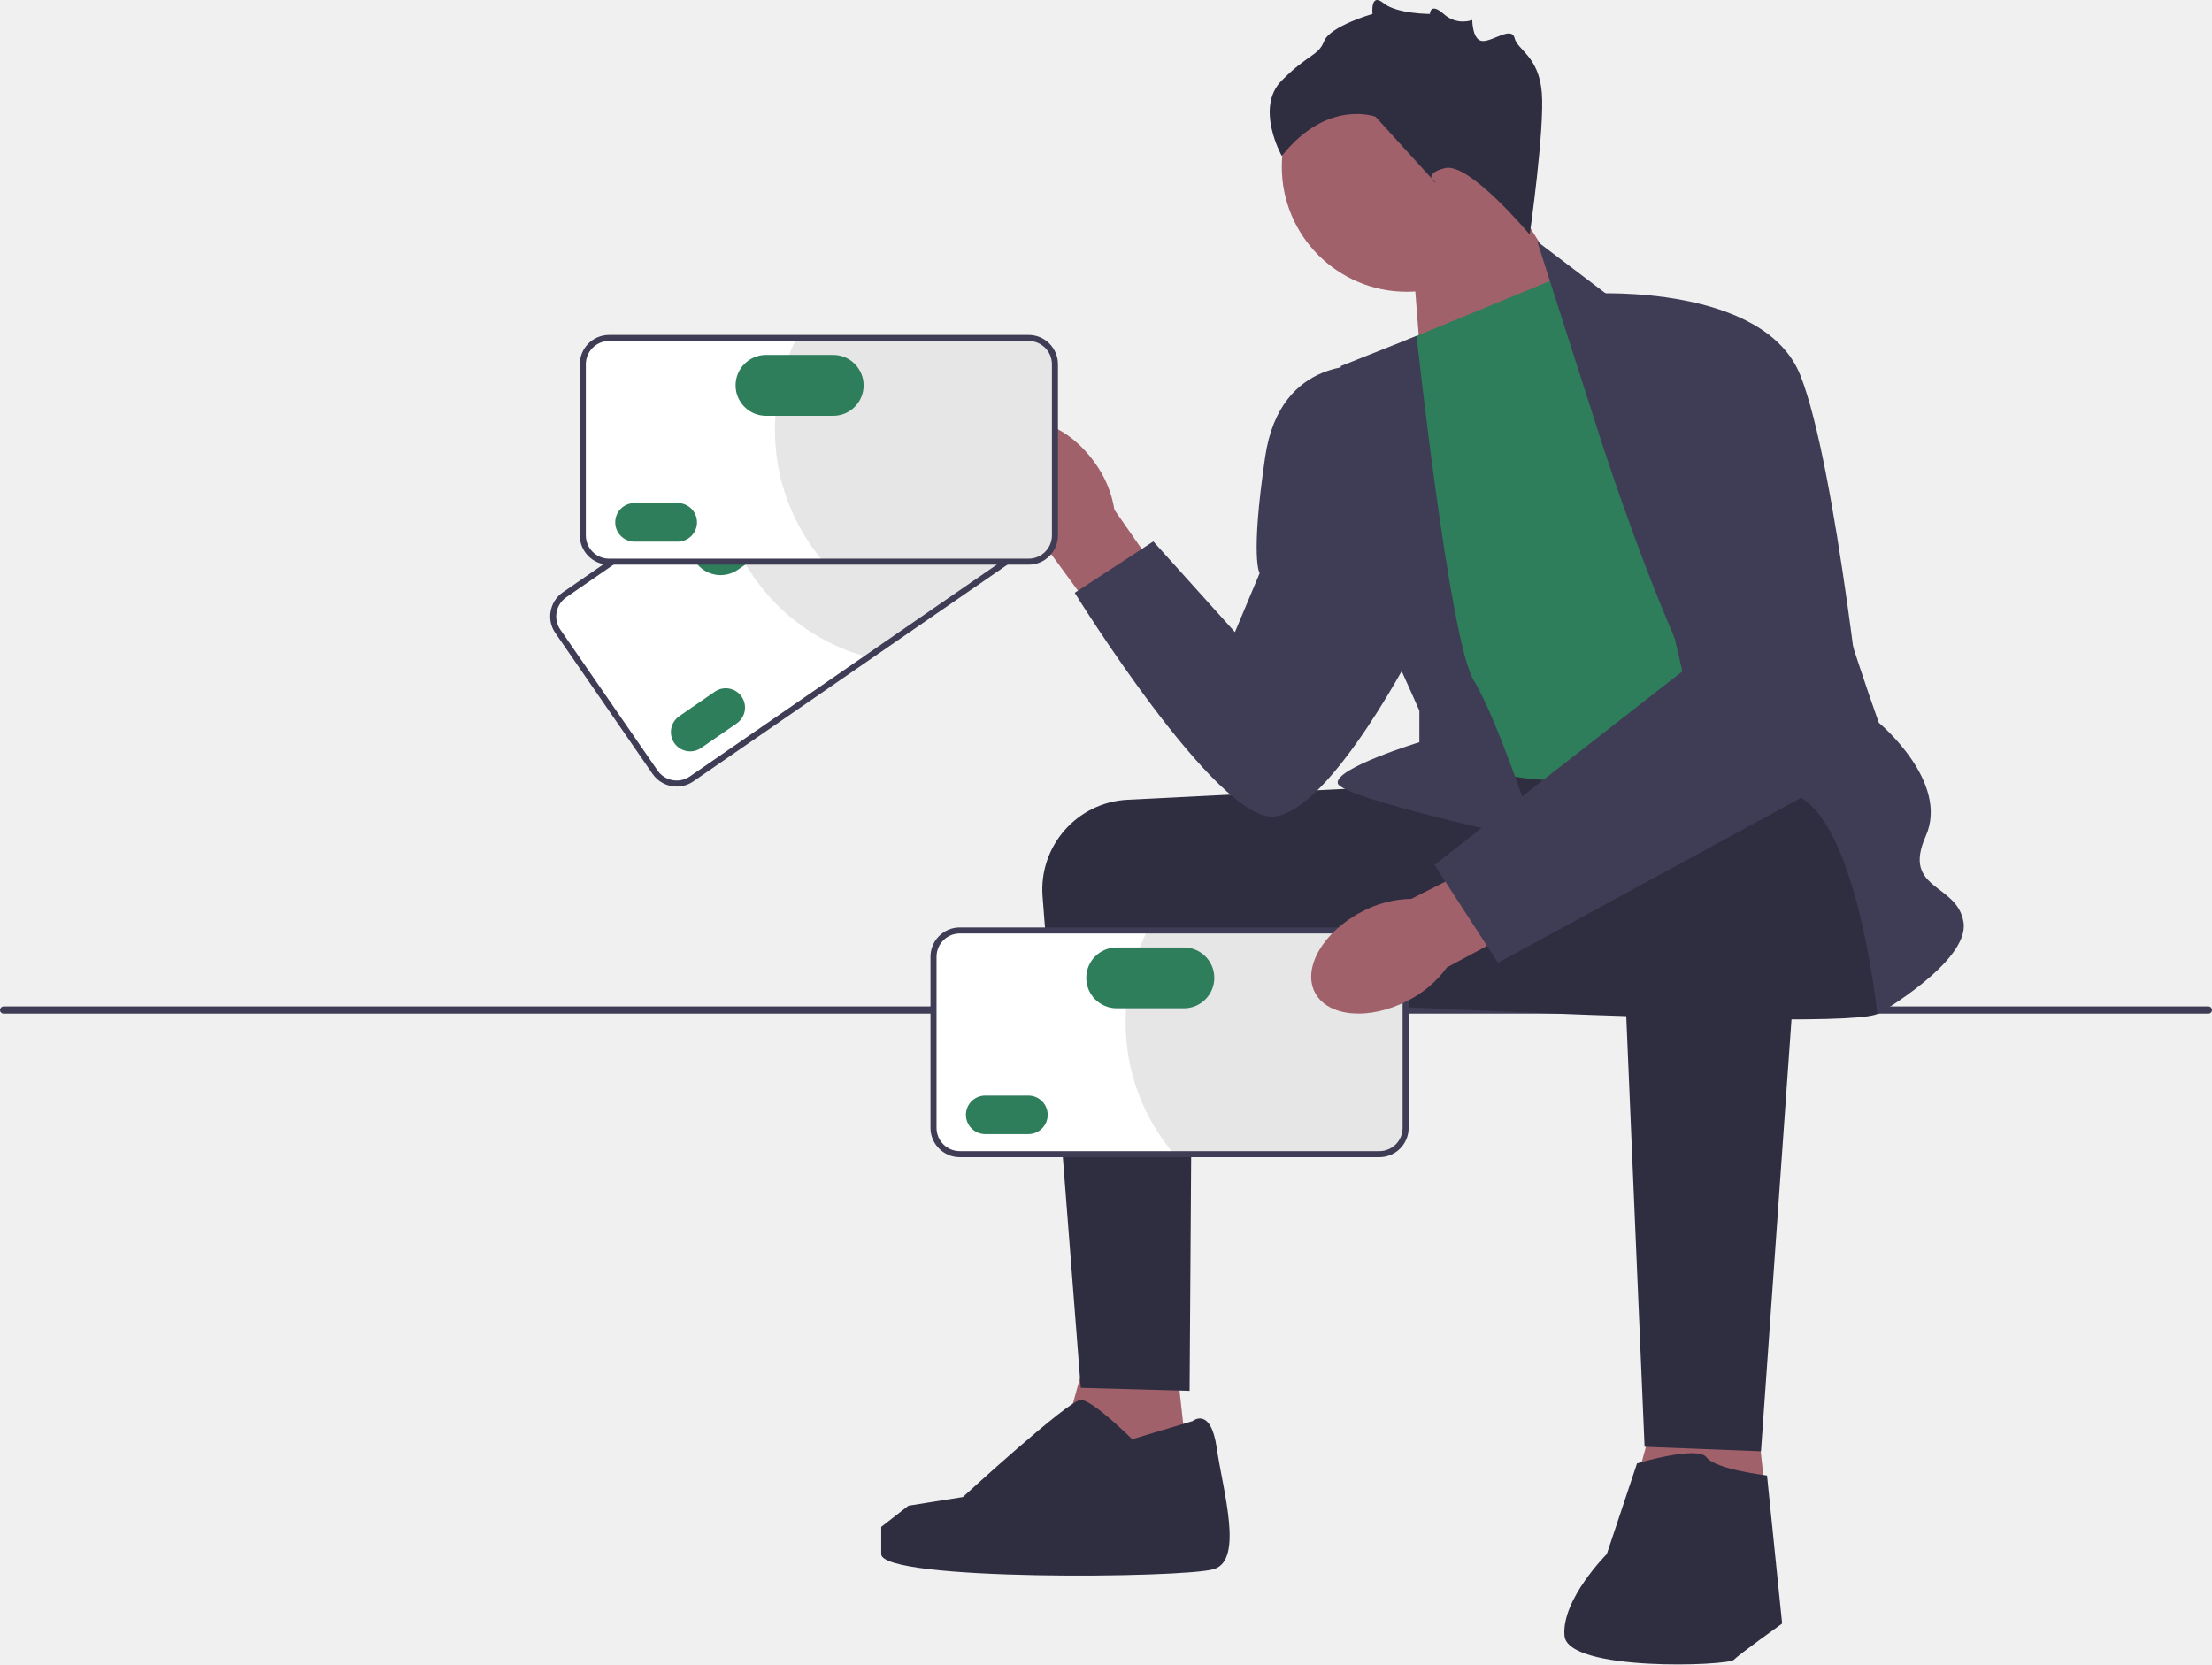
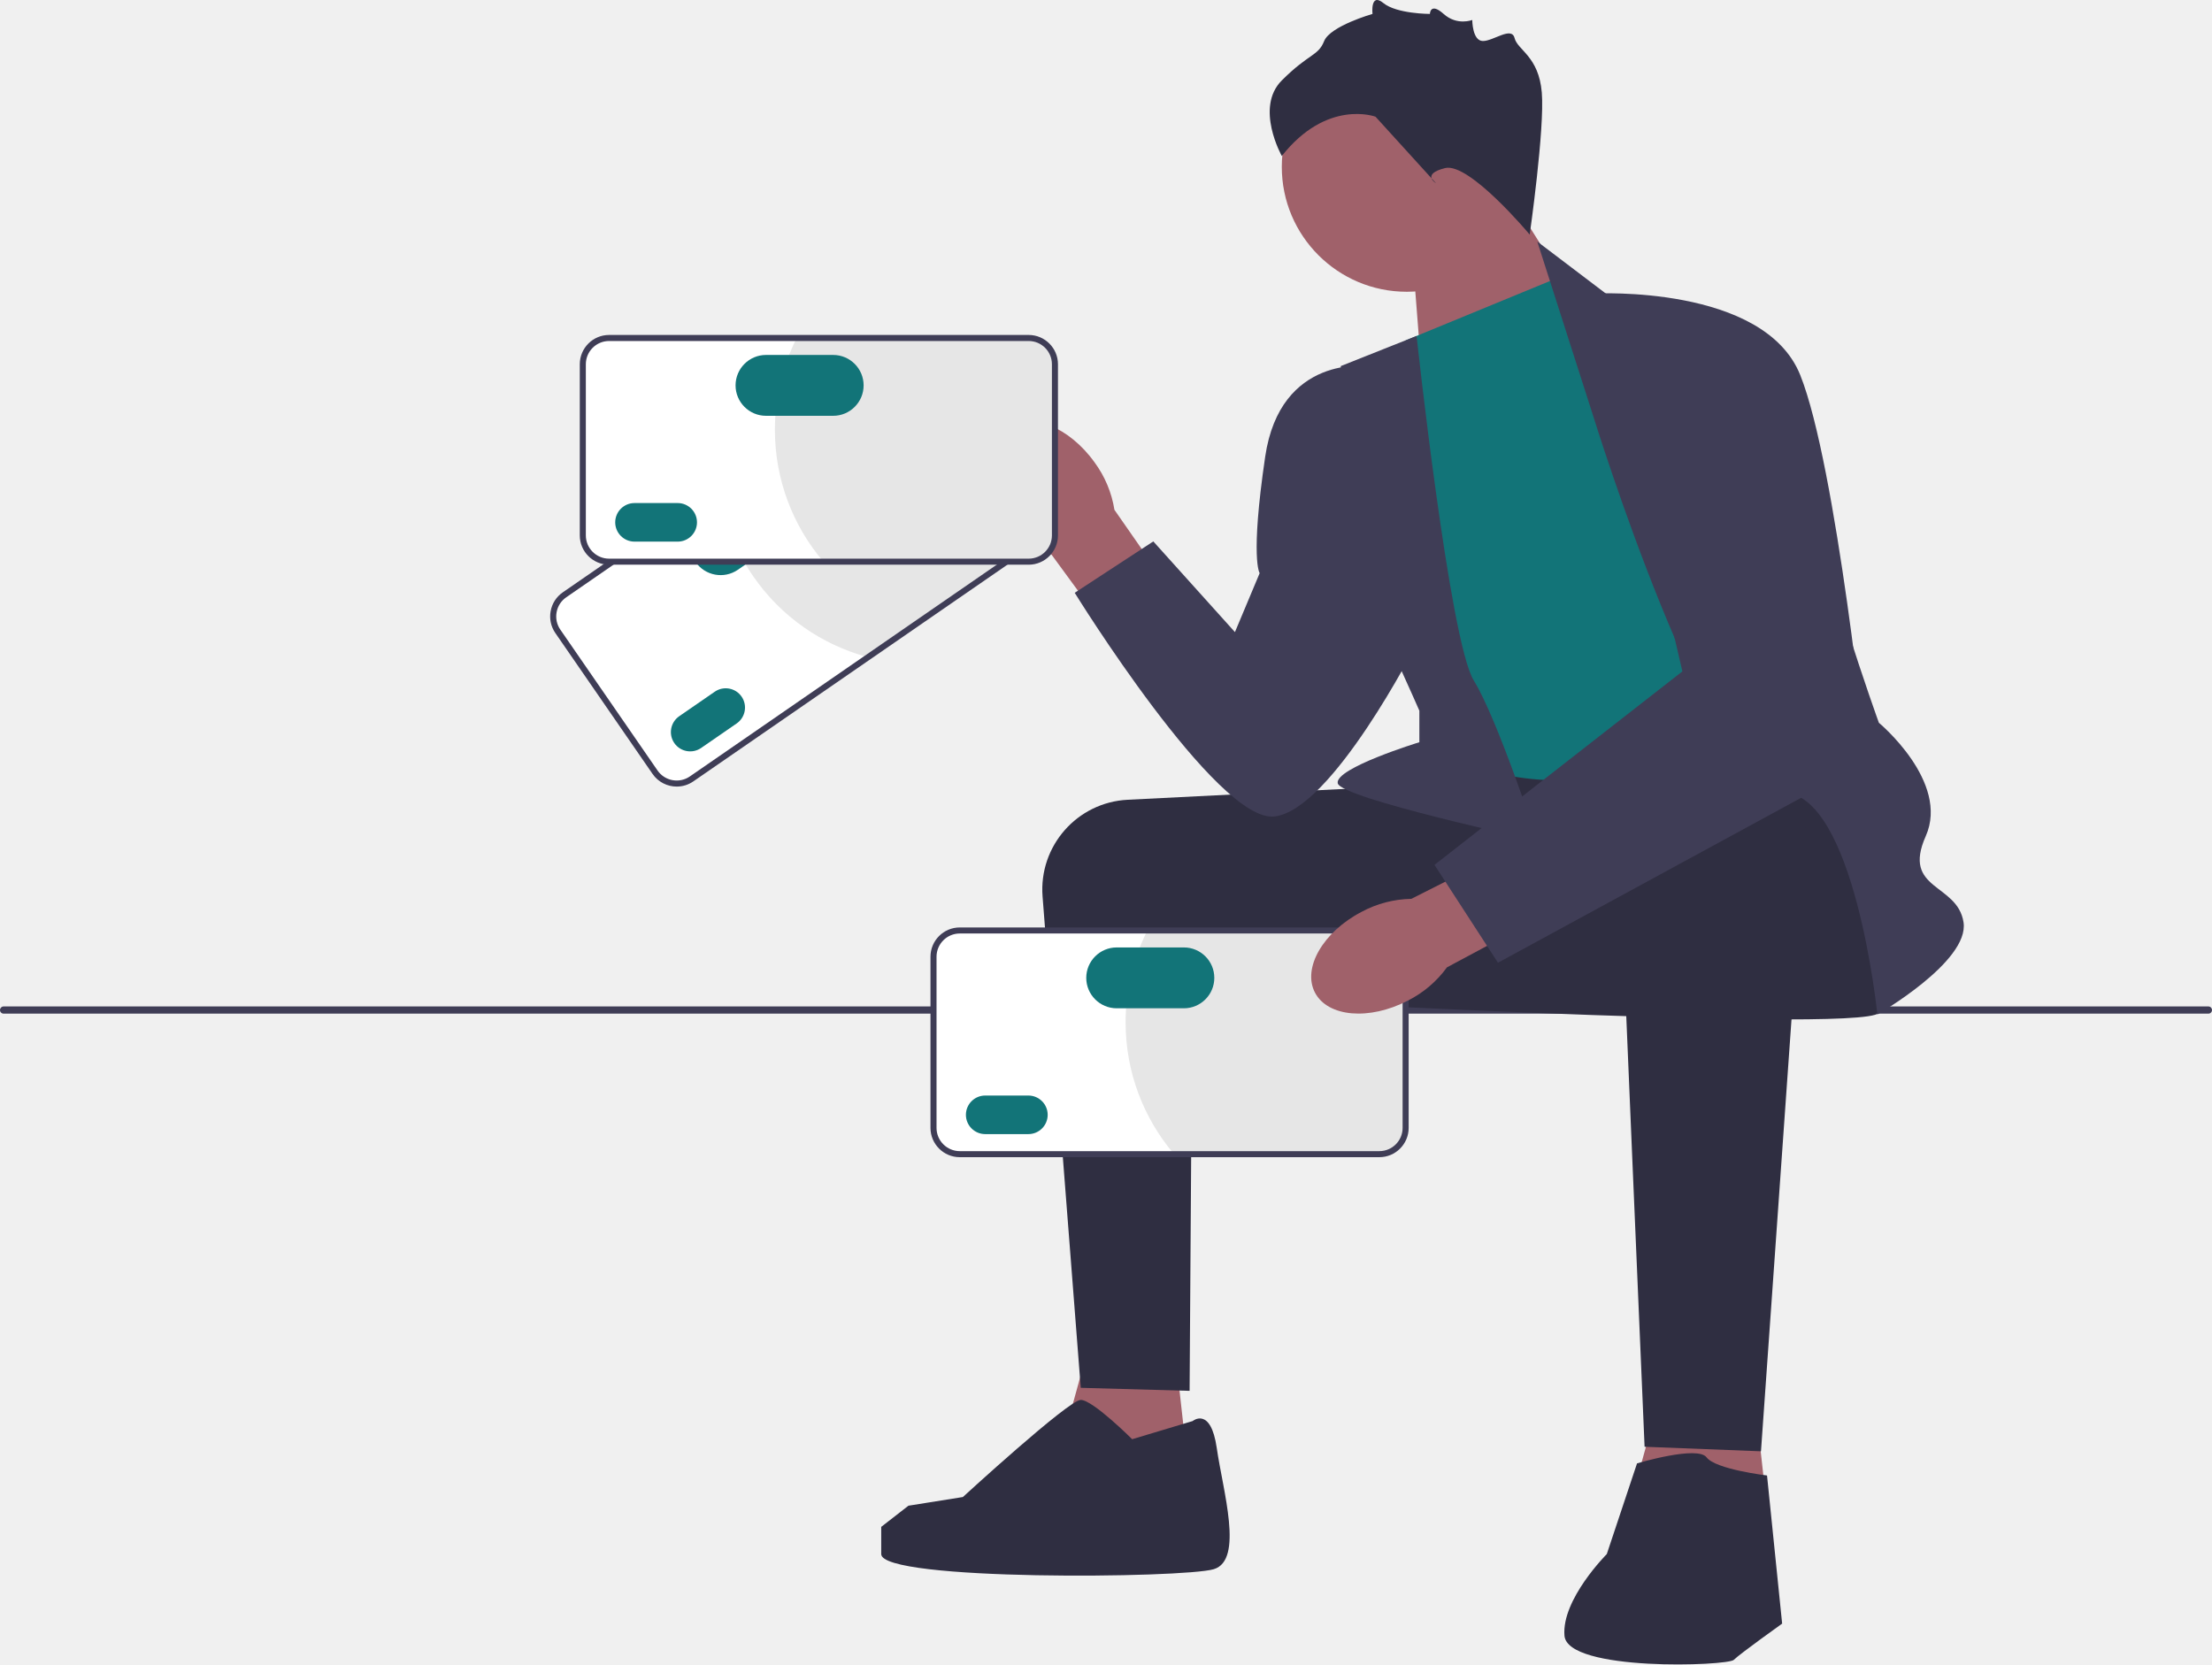
<svg xmlns="http://www.w3.org/2000/svg" viewBox="0 0 731.67 550.618">
  <path d="M0,334.134c0,.66,.53,1.19,1.19,1.19H730.48c.66,0,1.19-.53,1.19-1.19,0-.66-.53-1.19-1.19-1.19H1.19c-.66,0-1.19,.53-1.19,1.19Z" fill="#3f3d56" />
  <polygon fill="#a0616a" points="466.985 81.606 470.811 130.557 526.268 107.393 494.985 57.606 466.985 81.606" />
  <circle cx="465.323" cy="55.181" fill="#a0616a" r="41.339" />
  <polygon fill="#a0616a" points="387.985 440.606 394.985 503.393 345.985 496.606 361.985 438.606 387.985 440.606" />
  <polygon fill="#a0616a" points="578.985 449.606 585.985 512.393 536.985 505.606 552.985 447.606 578.985 449.606" />
  <path d="M462.485,260.106c-.669,0-54.146,2.685-89.477,4.463-16.723,.841-29.452,15.315-28.155,32.009l12.632,162.528,36,1,.878-131,71.122,4-3-73Z" fill="#2f2e41" />
  <path d="M619.485,259.106s9,69,2,76c-7,7-226.5-5.5-226.5-5.5,0,0,48.154-69.537,56.827-71.519,8.673-1.981,146.673-8.981,146.673-8.981l21,10Z" fill="#2f2e41" />
  <path d="M335.127,172.233c-8.359-11.691-9.103-25.48-1.662-30.799,7.441-5.319,20.247-.152,28.607,11.544,3.404,4.626,5.65,10,6.551,15.673l34.792,49.981-19.8,13.708-35.775-48.834c-5.078-2.688-9.437-6.554-12.714-11.273Z" fill="#a0616a" id="uuid-91047c5b-47d7-4179-8a16-40bd6d529b28-101" />
-   <path d="M464.985,112.606l51-21,96,148s-67,15-90,18c-23,3-49-9-49-9l-8-136Z" fill="#2e7d5b" />
+   <path d="M464.985,112.606l51-21,96,148s-67,15-90,18c-23,3-49-9-49-9l-8-136Z" fill="#127478" />
  <path d="M526.985,137.606l-18.5-57.709,24,18.209s68,45,68,64c0,19,21,77,21,77,0,0,23.5,19.5,15.5,37.5-8,18,10.5,15.5,12.5,28.5,2,13-28.5,30.5-28.5,30.5,0,0-7.5-73.5-31.5-73.5-24,0-62.5-124.5-62.5-124.5Z" fill="#3f3d56" />
  <path d="M468.568,111.13l-25.084,9.976s4,70,8,76c4,6,18,38,18,38v10.429s-28,8.571-27,13.571c1,5,66,19,66,19,0,0-13-40-21-53-8-13-18.916-113.976-18.916-113.976Z" fill="#3f3d56" />
  <path d="M452.485,121.106s-29-4-34,30c-5,34-1.823,38.5-1.823,38.5l-8.177,19.5-27-30-26,17s47,76,66,74c19-2,47-57,47-57l-16-92Z" fill="#3f3d56" />
  <path d="M597.323,270.145l-14.839,209.961-38.5-1.5s-8.5-198.5-8.5-201.5c0-3,4-20,29-21,25-1,32.839,14.039,32.839,14.039Z" fill="#2f2e41" />
  <path d="M541.485,484.106s20-6,23-2c3,4,20,6,20,6l5,49s-14,10-16,12-55,4-56-8c-1-12,14-27,14-27l10-30Z" fill="#2f2e41" />
  <path d="M394.485,470.106s6-5,8,9c2,14,9,37-1,40-10,3-110,4-110-5v-9l9-7,18.004-2.869s34.996-32.131,38.996-32.131c4,0,17,13,17,13l20-6Z" fill="#2f2e41" />
  <path d="M505.985,77.606s-20-24-28-22-3,5-3,5l-20-22s-16-6-31,13c0,0-9-16,0-25,9-9,12-8,14-13,2-5,16-9,16-9,0,0-.803-7.197,3.598-3.598s15.394,3.598,15.394,3.598c0,0,.063-4,4.535,0,4.472,4,9.472,2,9.472,2,0,0,0,6.921,3.5,6.961,3.5,.039,9.5-4.961,10.5-.961,1,4,8,6,9,18,1,12-4,47-4,47Z" fill="#2f2e41" />
  <g>
    <path d="M342.995,178.849l-114.236,78.827c-3.942,2.72-9.362,1.726-12.082-2.216l-32.162-46.609c-2.72-3.942-1.726-9.362,2.216-12.082l114.236-78.827c3.942-2.72,9.362-1.726,12.082,2.216l32.162,46.609c2.72,3.942,1.726,9.362-2.216,12.082Z" fill="#fff" />
    <path d="M312.839,120.303l32.161,46.608c2.646,3.835,1.684,9.081-2.151,11.727l-56.064,38.686c-14.786-4.04-28.277-13.115-37.663-26.716-6.148-8.909-9.853-18.772-11.266-28.809l63.255-43.648c3.835-2.646,9.081-1.684,11.727,2.151Z" fill="#e6e6e6" />
    <path d="M223.84,260.209c-3.079,0-6.109-1.461-7.987-4.181l-32.162-46.609c-1.467-2.127-2.018-4.7-1.55-7.248,.467-2.548,1.896-4.759,4.022-6.226l114.235-78.827c4.397-3.032,10.44-1.923,13.474,2.471l32.162,46.609c1.467,2.127,2.018,4.7,1.55,7.248-.467,2.547-1.896,4.759-4.021,6.226l-114.236,78.827c-1.676,1.155-3.591,1.71-5.486,1.71Zm82.048-142.802c-1.504,0-3.023,.44-4.353,1.357l-114.236,78.827c-1.688,1.163-2.82,2.918-3.191,4.94-.371,2.021,.065,4.064,1.229,5.75l32.162,46.609c2.406,3.486,7.202,4.368,10.69,1.961l114.237-78.827c1.687-1.163,2.819-2.918,3.19-4.94,.371-2.021-.065-4.064-1.229-5.75l-32.162-46.609c-1.489-2.158-3.895-3.318-6.338-3.318Z" fill="#3f3d56" />
-     <path d="M224.667,236.937c-2.895,1.998-3.625,5.978-1.627,8.874,1.998,2.895,5.978,3.625,8.874,1.627l11.761-8.116c2.895-1.998,3.625-5.978,1.627-8.874-1.998-2.895-5.978-3.625-8.874-1.627l-11.761,8.116Z" fill="#2e7d5b" />
-     <path d="M232.639,171.911c-4.568,3.152-5.72,9.433-2.568,14.001,3.152,4.568,9.433,5.72,14.001,2.568l18.295-12.624c4.568-3.152,5.72-9.432,2.568-14-3.152-4.568-9.433-5.72-14.001-2.568l-18.295,12.624Z" fill="#2e7d5b" />
+     <path d="M224.667,236.937c-2.895,1.998-3.625,5.978-1.627,8.874,1.998,2.895,5.978,3.625,8.874,1.627l11.761-8.116c2.895-1.998,3.625-5.978,1.627-8.874-1.998-2.895-5.978-3.625-8.874-1.627l-11.761,8.116Z" fill="#127478" />
+     <path d="M232.639,171.911c-4.568,3.152-5.72,9.433-2.568,14.001,3.152,4.568,9.433,5.72,14.001,2.568l18.295-12.624c4.568-3.152,5.72-9.432,2.568-14-3.152-4.568-9.433-5.72-14.001-2.568l-18.295,12.624Z" fill="#127478" />
  </g>
  <g>
    <path d="M340.259,185.809H201.466c-4.789,0-8.686-3.896-8.686-8.686v-56.628c0-4.789,3.897-8.686,8.686-8.686h138.793c4.789,0,8.686,3.896,8.686,8.686v56.628c0,4.789-3.897,8.686-8.686,8.686Z" fill="#fff" />
    <path d="M348.69,120.495v56.628c0,4.659-3.772,8.431-8.431,8.431h-68.116c-9.875-11.723-15.826-26.854-15.826-43.379,0-10.824,2.552-21.047,7.089-30.11h76.853c4.659,0,8.431,3.772,8.431,8.431Z" fill="#e6e6e6" />
    <path d="M340.259,186.809H201.466c-5.341,0-9.687-4.345-9.687-9.686v-56.629c0-5.341,4.346-9.686,9.687-9.686h138.793c5.341,0,9.687,4.345,9.687,9.686v56.629c0,5.341-4.346,9.686-9.687,9.686ZM201.466,112.809c-4.238,0-7.687,3.447-7.687,7.686v56.629c0,4.238,3.448,7.686,7.687,7.686h138.793c4.238,0,7.687-3.447,7.687-7.686v-56.629c0-4.238-3.448-7.686-7.687-7.686H201.466Z" fill="#3f3d56" />
-     <path d="M209.876,166.416c-3.518,0-6.379,2.862-6.379,6.379s2.862,6.379,6.379,6.379h14.29c3.518,0,6.379-2.862,6.379-6.379s-2.862-6.379-6.379-6.379h-14.29Z" fill="#2e7d5b" />
-     <path d="M253.369,117.423c-5.55,0-10.065,4.515-10.065,10.065s4.515,10.065,10.065,10.065h22.228c5.55,0,10.065-4.515,10.065-10.065s-4.515-10.065-10.065-10.065h-22.228Z" fill="#2e7d5b" />
+     <path d="M209.876,166.416c-3.518,0-6.379,2.862-6.379,6.379s2.862,6.379,6.379,6.379h14.29c3.518,0,6.379-2.862,6.379-6.379s-2.862-6.379-6.379-6.379h-14.29Z" fill="#127478" />
+     <path d="M253.369,117.423c-5.55,0-10.065,4.515-10.065,10.065s4.515,10.065,10.065,10.065h22.228c5.55,0,10.065-4.515,10.065-10.065s-4.515-10.065-10.065-10.065h-22.228Z" fill="#127478" />
  </g>
  <g>
    <path d="M456.259,381.809h-138.793c-4.789,0-8.686-3.896-8.686-8.686v-56.628c0-4.789,3.897-8.686,8.686-8.686h138.793c4.789,0,8.686,3.896,8.686,8.686v56.628c0,4.789-3.897,8.686-8.686,8.686Z" fill="#fff" />
    <path d="M464.69,316.495v56.628c0,4.659-3.772,8.431-8.431,8.431h-68.116c-9.875-11.723-15.826-26.854-15.826-43.379,0-10.824,2.552-21.047,7.089-30.11h76.853c4.659,0,8.431,3.772,8.431,8.431Z" fill="#e6e6e6" />
    <path d="M456.259,382.809h-138.793c-5.341,0-9.687-4.345-9.687-9.686v-56.629c0-5.341,4.346-9.686,9.687-9.686h138.793c5.341,0,9.687,4.345,9.687,9.686v56.629c0,5.341-4.346,9.686-9.687,9.686Zm-138.793-74c-4.238,0-7.687,3.447-7.687,7.686v56.629c0,4.238,3.448,7.686,7.687,7.686h138.793c4.238,0,7.687-3.447,7.687-7.686v-56.629c0-4.238-3.448-7.686-7.687-7.686h-138.793Z" fill="#3f3d56" />
-     <path d="M325.876,362.416c-3.518,0-6.379,2.862-6.379,6.379s2.862,6.379,6.379,6.379h14.29c3.518,0,6.379-2.862,6.379-6.379s-2.862-6.379-6.379-6.379h-14.29Z" fill="#2e7d5b" />
-     <path d="M369.369,313.423c-5.55,0-10.065,4.515-10.065,10.065s4.515,10.065,10.065,10.065h22.228c5.55,0,10.065-4.515,10.065-10.065s-4.515-10.065-10.065-10.065h-22.228Z" fill="#2e7d5b" />
+     <path d="M325.876,362.416c-3.518,0-6.379,2.862-6.379,6.379s2.862,6.379,6.379,6.379h14.29c3.518,0,6.379-2.862,6.379-6.379s-2.862-6.379-6.379-6.379h-14.29Z" fill="#127478" />
+     <path d="M369.369,313.423c-5.55,0-10.065,4.515-10.065,10.065s4.515,10.065,10.065,10.065h22.228c5.55,0,10.065-4.515,10.065-10.065s-4.515-10.065-10.065-10.065h-22.228Z" fill="#127478" />
  </g>
  <path d="M465.674,331.017c-12.747,6.638-26.505,5.441-30.727-2.672-4.223-8.113,2.688-20.068,15.44-26.706,5.058-2.722,10.694-4.192,16.436-4.289l54.365-27.441,10.797,21.526-53.367,28.575c-3.374,4.65-7.812,8.425-12.944,11.008Z" fill="#a0616a" id="uuid-c026fd96-7d81-4b34-bb39-0646c0e08e96-102" />
  <path d="M527.485,97.106s56-3,68,27c12,30,22,128,22,128l-122,66.374-21-32.374,82-64-29-125Z" fill="#3f3d56" />
</svg>
